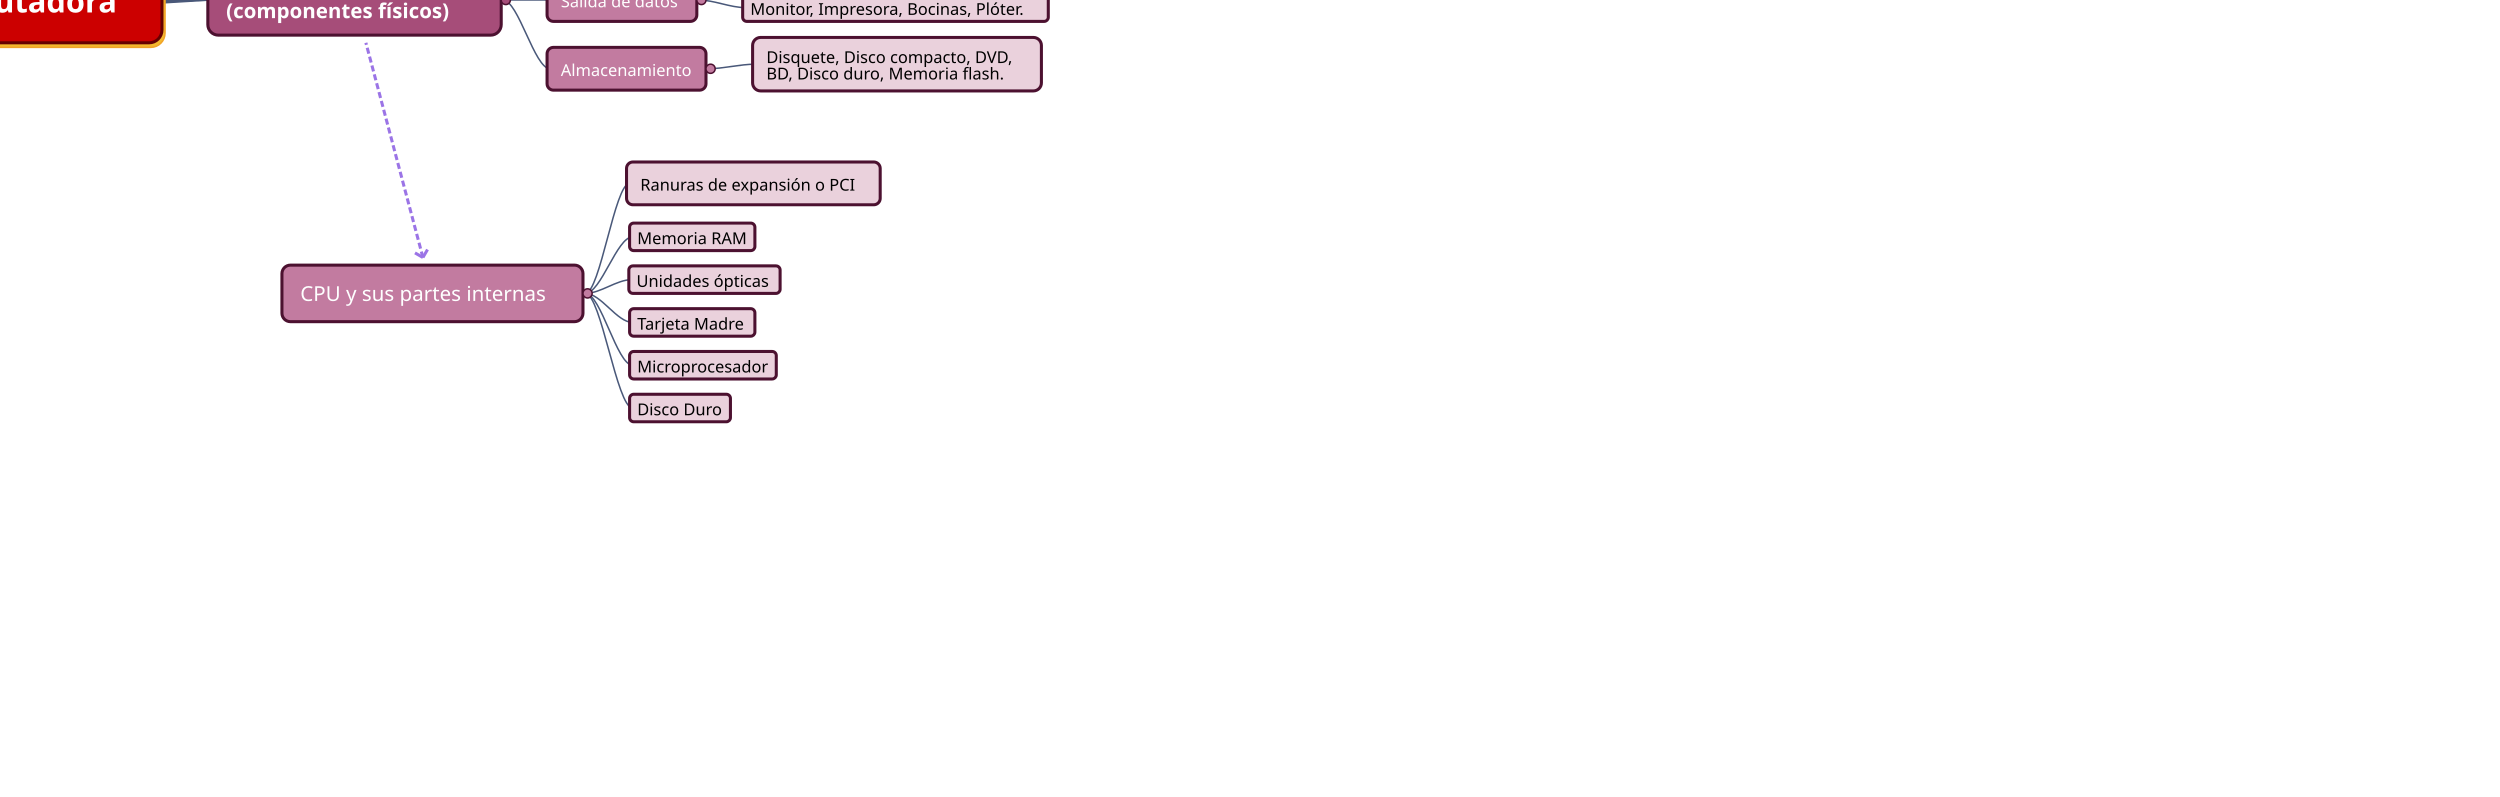
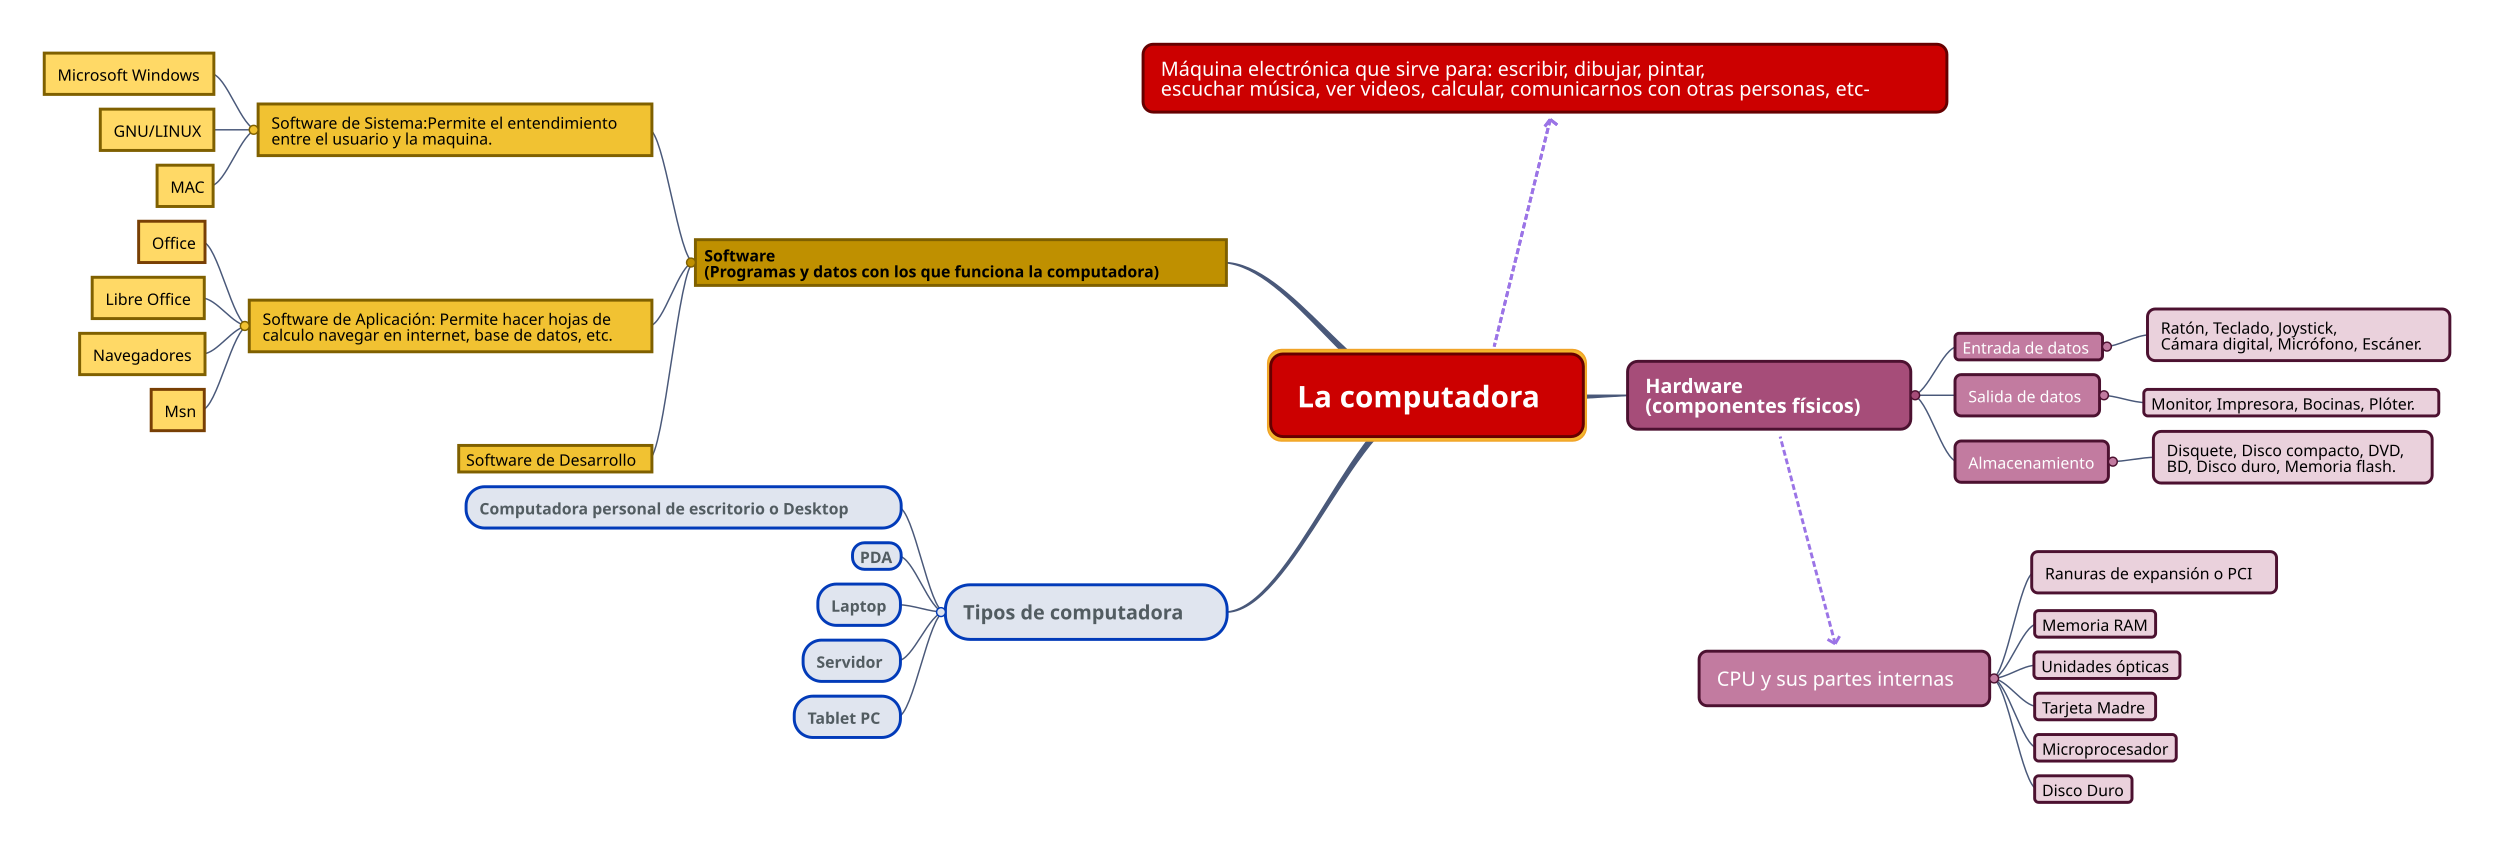
- <svg focusable="false" preserveAspectRatio="xMinYMin" width="NaN" height="NaN" viewBox="NaN NaN NaN  NaN" style="background-color:white">
+ <svg focusable="false" preserveAspectRatio="xMinYMin" width="1695" height="580" viewBox="-967.5 -268 1695  580" style="background-color:white">
  <path style="fill:none " stroke-width="2px" stroke="#3f96ff" stroke-opacity="1" visibility="hidden" />
  <path stroke-width="2px" stroke="#9b74e6" stroke-opacity="1" visibility="visible" d="M83.549,-187 L88.288,-183.319 M83.549,-187 L79.868,-182.262" />
  <path style="fill:none " stroke-width="2px" stroke="#3f96ff" stroke-opacity="1" visibility="hidden" />
  <path stroke-width="2px" stroke="#9b74e6" stroke-opacity="1" visibility="visible" d="M83.549,-187 L88.288,-183.319 M83.549,-187 L79.868,-182.262" />
  <path style="fill:none " stroke-width="2px" stroke="#3f96ff" stroke-opacity="1" visibility="hidden" />
  <path stroke-width="2px" stroke="#9b74e6" stroke-opacity="1" visibility="visible" d="M276.758,168.5 L271.568,165.489 M276.758,168.5 L279.769,163.31" />
  <path style="fill:none " stroke-width="1px" stroke="#495879" stroke-opacity="1" fill="#495879" fill-opacity="1" visibility="visible" d="M383.00,192.00 C393.33,192 403.67,267.00 414.00,267.00" />
  <path style="fill:none " stroke-width="1px" stroke="#495879" stroke-opacity="1" fill="#495879" fill-opacity="1" visibility="visible" d="M383.00,192.00 C393.33,192 403.67,239.00 414.00,239.00" />
  <path style="fill:none " stroke-width="1px" stroke="#495879" stroke-opacity="1" fill="#495879" fill-opacity="1" visibility="visible" d="M383.00,192.00 C393.33,192 403.67,211.00 414.00,211.00" />
  <path style="fill:none " stroke-width="1px" stroke="#495879" stroke-opacity="1" fill="#495879" fill-opacity="1" visibility="visible" d="M383.00,192.00 C393.17,192 403.33,183.00 413.50,183.00" />
  <path style="fill:none " stroke-width="1px" stroke="#495879" stroke-opacity="1" fill="#495879" fill-opacity="1" visibility="visible" d="M383.00,192.00 C393.33,192 403.67,155.00 414.00,155.00" />
  <path style="fill:none " stroke-width="1px" stroke="#495879" stroke-opacity="1" fill="#495879" fill-opacity="1" visibility="visible" d="M383.00,192.00 C392.67,192 402.33,120.00 412.00,120.00" />
  <path style="fill:none " stroke-width="1px" stroke="#495879" stroke-opacity="1" fill="#495879" fill-opacity="1" visibility="visible" d="M-327.00,147.00 C-337.67,147 -348.33,218.00 -359.00,218.00" />
  <path style="fill:none " stroke-width="1px" stroke="#495879" stroke-opacity="1" fill="#495879" fill-opacity="1" visibility="visible" d="M-327.00,147.00 C-337.67,147 -348.33,180.00 -359.00,180.00" />
  <path style="fill:none " stroke-width="1px" stroke="#495879" stroke-opacity="1" fill="#495879" fill-opacity="1" visibility="visible" d="M-327.00,147.00 C-337.67,147 -348.33,142.00 -359.00,142.00" />
  <path style="fill:none " stroke-width="1px" stroke="#495879" stroke-opacity="1" fill="#495879" fill-opacity="1" visibility="visible" d="M-327.00,147.00 C-337.50,147 -348.00,109.00 -358.50,109.00" />
  <path style="fill:none " stroke-width="1px" stroke="#495879" stroke-opacity="1" fill="#495879" fill-opacity="1" visibility="visible" d="M-327.00,147.00 C-337.50,147 -348.00,76.00 -358.50,76.00" />
  <path style="fill:#495879 " stroke-width="1px" stroke="#495879" stroke-opacity="1" fill="#495879" fill-opacity="1" visibility="visible" d="M0.00,0.00 C-45.83,0 -91.67,147.00 -137.50,147.00 -91.67,150.00 -45.83,5.00 0.00,7.00 Z" />
  <path style="fill:none " stroke-width="1px" stroke="#495879" stroke-opacity="1" fill="#495879" fill-opacity="1" visibility="visible" d="M-497.00,-90.00 C-507.17,-90 -517.33,43.00 -527.50,43.00" />
  <path style="fill:none " stroke-width="1px" stroke="#495879" stroke-opacity="1" fill="#495879" fill-opacity="1" visibility="visible" d="M-799.00,-47.00 C-809.67,-47 -820.33,10.00 -831.00,10.00" />
  <path style="fill:none " stroke-width="1px" stroke="#495879" stroke-opacity="1" fill="#495879" fill-opacity="1" visibility="visible" d="M-799.00,-47.00 C-809.50,-47 -820.00,-28.00 -830.50,-28.00" />
  <path style="fill:none " stroke-width="1px" stroke="#495879" stroke-opacity="1" fill="#495879" fill-opacity="1" visibility="visible" d="M-799.00,-47.00 C-809.67,-47 -820.33,-66.00 -831.00,-66.00" />
  <path style="fill:none " stroke-width="1px" stroke="#495879" stroke-opacity="1" fill="#495879" fill-opacity="1" visibility="visible" d="M-799.00,-47.00 C-809.50,-47 -820.00,-104.00 -830.50,-104.00" />
  <path style="fill:none " stroke-width="1px" stroke="#495879" stroke-opacity="1" fill="#495879" fill-opacity="1" visibility="visible" d="M-497.00,-90.00 C-507.17,-90 -517.33,-47.00 -527.50,-47.00" />
  <path style="fill:none " stroke-width="1px" stroke="#495879" stroke-opacity="1" fill="#495879" fill-opacity="1" visibility="visible" d="M-793.00,-180.00 C-803.67,-180 -814.33,-142.00 -825.00,-142.00" />
  <path style="fill:none " stroke-width="1px" stroke="#495879" stroke-opacity="1" fill="#495879" fill-opacity="1" visibility="visible" d="M-793.00,-180.00 C-803.50,-180 -814.00,-180.00 -824.50,-180.00" />
  <path style="fill:none " stroke-width="1px" stroke="#495879" stroke-opacity="1" fill="#495879" fill-opacity="1" visibility="visible" d="M-793.00,-180.00 C-803.50,-180 -814.00,-218.00 -824.50,-218.00" />
  <path style="fill:none " stroke-width="1px" stroke="#495879" stroke-opacity="1" fill="#495879" fill-opacity="1" visibility="visible" d="M-497.00,-90.00 C-507.17,-90 -517.33,-180.00 -527.50,-180.00" />
  <path style="fill:#495879 " stroke-width="1px" stroke="#495879" stroke-opacity="1" fill="#495879" fill-opacity="1" visibility="visible" d="M0.00,0.00 C-46.00,0 -92.00,-90.00 -138.00,-90.00 -92.00,-87.00 -46.00,5.00 0.00,7.00 Z" />
  <path style="fill:none " stroke-width="1px" stroke="#495879" stroke-opacity="1" fill="#495879" fill-opacity="1" visibility="visible" d="M463.00,45.00 C473.50,45 484.00,42.00 494.50,42.00" />
  <path style="fill:none " stroke-width="1px" stroke="#495879" stroke-opacity="1" fill="#495879" fill-opacity="1" visibility="visible" d="M329.00,0.00 C339.33,0 349.67,45.00 360.00,45.00" />
  <path style="fill:none " stroke-width="1px" stroke="#495879" stroke-opacity="1" fill="#495879" fill-opacity="1" visibility="visible" d="M457.00,0.00 C467.33,0 477.67,5.00 488.00,5.00" />
  <path style="fill:none " stroke-width="1px" stroke="#495879" stroke-opacity="1" fill="#495879" fill-opacity="1" visibility="visible" d="M329.00,0.00 C339.33,0 349.67,0.00 360.00,0.00" />
  <path style="fill:none " stroke-width="1px" stroke="#495879" stroke-opacity="1" fill="#495879" fill-opacity="1" visibility="visible" d="M459.00,-33.00 C469.50,-33 480.00,-41.00 490.50,-41.00" />
  <path style="fill:none " stroke-width="1px" stroke="#495879" stroke-opacity="1" fill="#495879" fill-opacity="1" visibility="visible" d="M329.00,0.00 C339.33,0 349.67,-33.00 360.00,-33.00" />
  <path style="fill:#495879 " stroke-width="1px" stroke="#495879" stroke-opacity="1" fill="#495879" fill-opacity="1" visibility="visible" d="M0.00,0.00 C46.00,0 92.00,0.00 138.00,0.00 92.00,3.00 46.00,5.00 0.00,7.00 Z" />
  <g preserveAspectRatio="none" focusable="true" width="100" height="100" transform="translate(-106,-28) scale(1,1)" visibility="visible">
    <rect width="216" height="62" rx="9.3" ry="9.3" x="-2" y="-3" stroke-width="1px" stroke="rgb(241,163,39)" fill="rgb(244,184,45)" stroke-opacity="1" fill-opacity="1" style="cursor: default;" />
    <rect width="212" height="56" rx="8.4" ry="8.4" x="0" y="0" stroke-width="2px" fill="#cc0000" stroke="#660000" style="cursor: default;" />
    <text font-family="Verdana" font-size="20.156" font-style="normal" font-weight="bold" fill="#feffff" visibility="visible" style="cursor: default;" y="16" x="18">
      <tspan dy="1em" x="18">La computadora</tspan>
    </text>
    <g preserveAspectRatio="none" focusable="true" width="0" height="31.2" />
  </g>
  <g preserveAspectRatio="none" focusable="true" width="100" height="100" transform="translate(136,-23) scale(1,1)" visibility="visible">
    <rect width="196" height="52" rx="7.8" ry="7.8" x="-2" y="-3" stroke-width="1px" stroke="rgb(241,163,39)" fill="rgb(252,235,192)" stroke-opacity="0" fill-opacity="0" />
    <rect width="192" height="46" rx="6.9" ry="6.9" x="0" y="0" stroke-width="2px" fill="#a64d79" stroke="#4c1130" style="cursor: default;" />
    <text font-family="Verdana" font-size="13.438" font-style="normal" font-weight="bold" fill="#feffff" visibility="visible" style="cursor: move;" y="8" x="12">
      <tspan dy="1em" x="12">Hardware</tspan>
      <tspan dy="1em" x="12">(componentes físicos)</tspan>
    </text>
    <ellipse width="6" height="6" rx="3" ry="3" cx="195" cy="23" stroke-width="1px" fill="#a64d79" visibility="visible" stroke="#4c1130" style="cursor: default;" />
    <g preserveAspectRatio="none" focusable="true" width="0" height="19.5" />
  </g>
  <g preserveAspectRatio="none" focusable="true" width="100" height="100" transform="translate(358,-42) scale(1,1)" visibility="visible">
    <rect width="104" height="24" rx="3.6" ry="3.6" x="-2" y="-3" stroke-width="1px" stroke="rgb(241,163,39)" fill="rgb(252,235,192)" stroke-opacity="0" fill-opacity="0" />
    <rect width="100" height="18" rx="2.7" ry="2.7" x="0" y="0" stroke-width="2px" fill="#c27ba0" stroke="#4c1130" style="cursor: default;" />
    <text font-family="Verdana" font-size="10.75" font-style="normal" font-weight="normal" fill="#feffff" visibility="visible" style="cursor: move;" y="3" x="5">
      <tspan dy="1em" x="5">Entrada de datos</tspan>
      <tspan dy="1em" x="5" />
    </text>
    <ellipse width="6" height="6" rx="3" ry="3" cx="103" cy="9" stroke-width="1px" fill="#c27ba0" visibility="visible" stroke="#4c1130" style="cursor: default;" />
    <g preserveAspectRatio="none" focusable="true" width="0" height="7.8" />
  </g>
  <g preserveAspectRatio="none" focusable="true" width="100" height="100" transform="translate(488.5,-58.5) scale(1,1)" visibility="visible">
    <rect width="209" height="41" rx="6.15" ry="6.15" x="-2" y="-3" stroke-width="1px" stroke="rgb(241,163,39)" fill="rgb(252,235,192)" stroke-opacity="0" fill-opacity="0" />
    <rect width="205" height="35" rx="5.25" ry="5.25" x="0" y="0" stroke-width="2px" fill="#ead1dc" stroke="#4c1130" style="cursor: default;" />
    <text font-family="Verdana" font-size="10.75" font-style="normal" font-weight="normal" fill="#000000" visibility="visible" style="cursor: move;" y="6" x="9">
      <tspan dy="1em" x="9"> Ratón, Teclado, Joystick,</tspan>
      <tspan dy="1em" x="9">Cámara digital, Micrófono, Escáner.</tspan>
    </text>
    <ellipse width="6" height="6" rx="3" ry="3" cx="3" cy="3" stroke-width="1px" fill="#ead1dc" visibility="hidden" stroke="#4c1130" style="cursor: default;" />
    <g preserveAspectRatio="none" focusable="true" width="0" height="15.6" />
  </g>
  <g preserveAspectRatio="none" focusable="true" width="100" height="100" transform="translate(358,-14) scale(1,1)" visibility="visible">
    <rect width="102" height="34" rx="5.1" ry="5.1" x="-2" y="-3" stroke-width="1px" stroke="rgb(241,163,39)" fill="rgb(252,235,192)" stroke-opacity="0" fill-opacity="0" />
    <rect width="98" height="28" rx="4.2" ry="4.2" x="0" y="0" stroke-width="2px" fill="#c27ba0" stroke="#4c1130" style="cursor: default;" />
    <text font-family="Verdana" font-size="10.75" font-style="normal" font-weight="normal" fill="#feffff" visibility="visible" style="cursor: move;" y="8" x="9">
      <tspan dy="1em" x="9">Salida de datos</tspan>
    </text>
    <ellipse width="6" height="6" rx="3" ry="3" cx="101" cy="14" stroke-width="1px" fill="#c27ba0" visibility="visible" stroke="#4c1130" style="cursor: default;" />
    <g preserveAspectRatio="none" focusable="true" width="0" height="15.6" />
  </g>
  <g preserveAspectRatio="none" focusable="true" width="100" height="100" transform="translate(486,-4) scale(1,1)" visibility="visible">
    <rect width="204" height="24" rx="3.6" ry="3.6" x="-2" y="-3" stroke-width="1px" stroke="rgb(241,163,39)" fill="rgb(252,235,192)" stroke-opacity="0" fill-opacity="0" />
    <rect width="200" height="18" rx="2.7" ry="2.7" x="0" y="0" stroke-width="2px" fill="#ead1dc" stroke="#4c1130" style="cursor: default;" />
    <text font-family="Verdana" font-size="10.75" font-style="normal" font-weight="normal" fill="#000000" visibility="visible" style="cursor: move;" y="3" x="5">
      <tspan dy="1em" x="5">Monitor, Impresora, Bocinas, Plóter.</tspan>
      <tspan dy="1em" x="5" />
    </text>
    <ellipse width="6" height="6" rx="3" ry="3" cx="3" cy="3" stroke-width="1px" fill="#ead1dc" visibility="hidden" stroke="#4c1130" style="cursor: default;" />
    <g preserveAspectRatio="none" focusable="true" width="0" height="7.8" />
  </g>
  <g preserveAspectRatio="none" focusable="true" width="100" height="100" transform="translate(358,31) scale(1,1)" visibility="visible">
    <rect width="108" height="34" rx="5.1" ry="5.1" x="-2" y="-3" stroke-width="1px" stroke="rgb(241,163,39)" fill="rgb(252,235,192)" stroke-opacity="0" fill-opacity="0" />
    <rect width="104" height="28" rx="4.2" ry="4.2" x="0" y="0" stroke-width="2px" fill="#c27ba0" stroke="#4c1130" style="cursor: default;" />
    <text font-family="Verdana" font-size="10.75" font-style="normal" font-weight="normal" fill="#feffff" visibility="visible" style="cursor: move;" y="8" x="9">
      <tspan dy="1em" x="9">Almacenamiento</tspan>
    </text>
    <ellipse width="6" height="6" rx="3" ry="3" cx="107" cy="14" stroke-width="1px" fill="#c27ba0" visibility="visible" stroke="#4c1130" style="cursor: default;" />
    <g preserveAspectRatio="none" focusable="true" width="0" height="15.6" />
  </g>
  <g preserveAspectRatio="none" focusable="true" width="100" height="100" transform="translate(492.5,24.5) scale(1,1)" visibility="visible">
    <rect width="193" height="41" rx="6.15" ry="6.15" x="-2" y="-3" stroke-width="1px" stroke="rgb(241,163,39)" fill="rgb(252,235,192)" stroke-opacity="0" fill-opacity="0" />
    <rect width="189" height="35" rx="5.25" ry="5.25" x="0" y="0" stroke-width="2px" fill="#ead1dc" stroke="#4c1130" style="cursor: default;" />
    <text font-family="Verdana" font-size="10.75" font-style="normal" font-weight="normal" fill="#000000" visibility="visible" style="cursor: move;" y="6" x="9">
      <tspan dy="1em" x="9">Disquete, Disco compacto, DVD,</tspan>
      <tspan dy="1em" x="9">BD, Disco duro, Memoria flash.</tspan>
    </text>
    <ellipse width="6" height="6" rx="3" ry="3" cx="3" cy="3" stroke-width="1px" fill="#ead1dc" visibility="hidden" stroke="#4c1130" style="cursor: default;" />
    <g preserveAspectRatio="none" focusable="true" width="0" height="15.6" />
  </g>
  <g preserveAspectRatio="none" focusable="true" width="100" height="100" transform="translate(-496,-105.5) scale(1,1)" visibility="visible">
    <rect width="364" height="37" rx="5.55" ry="5.55" x="-2" y="-3" stroke-width="1px" stroke="rgb(241,163,39)" fill="rgb(252,235,192)" stroke-opacity="0" fill-opacity="0" />
    <rect width="360" height="31" rx="0" ry="0" x="0" y="0" stroke-width="2px" fill="#bf9000" stroke="#7f6000" style="cursor: default;" />
    <text font-family="Verdana" font-size="10.75" font-style="normal" font-weight="bold" fill="#000000" visibility="visible" style="cursor: move;" y="4" x="6">
      <tspan dy="1em" x="6">Software</tspan>
      <tspan dy="1em" x="6">(Programas y datos con los que funciona la computadora)</tspan>
      <tspan dy="1em" x="6" />
    </text>
    <ellipse width="6" height="6" rx="3" ry="3" cx="-3" cy="15.5" stroke-width="1px" fill="#bf9000" visibility="visible" stroke="#7f6000" style="cursor: default;" />
    <g preserveAspectRatio="none" focusable="true" width="0" height="10.4" />
  </g>
  <g preserveAspectRatio="none" focusable="true" width="100" height="100" transform="translate(-792.5,-197.5) scale(1,1)" visibility="visible">
    <rect width="271" height="41" rx="6.15" ry="6.15" x="-2" y="-3" stroke-width="1px" stroke="rgb(241,163,39)" fill="rgb(252,235,192)" stroke-opacity="0" fill-opacity="0" />
    <rect width="267" height="35" rx="0" ry="0" x="0" y="0" stroke-width="2px" fill="#f1c232" stroke="#7f6000" style="cursor: default;" />
    <text font-family="Verdana" font-size="10.75" font-style="normal" font-weight="normal" fill="#000000" visibility="visible" style="cursor: move;" y="6" x="9">
      <tspan dy="1em" x="9">Software de Sistema:Permite el entendimiento</tspan>
      <tspan dy="1em" x="9">entre el usuario y la maquina.</tspan>
    </text>
    <ellipse width="6" height="6" rx="3" ry="3" cx="-3" cy="17.5" stroke-width="1px" fill="#f1c232" visibility="visible" stroke="#7f6000" style="cursor: default;" />
    <g preserveAspectRatio="none" focusable="true" width="0" height="15.6" />
  </g>
  <g preserveAspectRatio="none" focusable="true" width="100" height="100" transform="translate(-937.5,-232) scale(1,1)" visibility="visible">
    <rect width="119" height="34" rx="5.1" ry="5.1" x="-2" y="-3" stroke-width="1px" stroke="rgb(241,163,39)" fill="rgb(252,235,192)" stroke-opacity="0" fill-opacity="0" />
    <rect width="115" height="28" rx="0" ry="0" x="0" y="0" stroke-width="2px" fill="#ffd966" stroke="#7f6000" style="cursor: default;" />
    <text font-family="Verdana" font-size="10.75" font-style="normal" font-weight="normal" fill="#000000" visibility="visible" style="cursor: move;" y="8" x="9">
      <tspan dy="1em" x="9">Microsoft Windows</tspan>
    </text>
    <ellipse width="6" height="6" rx="3" ry="3" cx="3" cy="3" stroke-width="1px" fill="#ffd966" visibility="hidden" stroke="#7f6000" style="cursor: default;" />
    <g preserveAspectRatio="none" focusable="true" width="0" height="15.6" />
  </g>
  <g preserveAspectRatio="none" focusable="true" width="100" height="100" transform="translate(-899.5,-194) scale(1,1)" visibility="visible">
    <rect width="81" height="34" rx="5.1" ry="5.1" x="-2" y="-3" stroke-width="1px" stroke="rgb(241,163,39)" fill="rgb(252,235,192)" stroke-opacity="0" fill-opacity="0" />
    <rect width="77" height="28" rx="0" ry="0" x="0" y="0" stroke-width="2px" fill="#ffd966" stroke="#7f6000" style="cursor: default;" />
    <text font-family="Verdana" font-size="10.75" font-style="normal" font-weight="normal" fill="#000000" visibility="visible" style="cursor: move;" y="8" x="9">
      <tspan dy="1em" x="9">GNU/LINUX</tspan>
    </text>
    <ellipse width="6" height="6" rx="3" ry="3" cx="3" cy="3" stroke-width="1px" fill="#ffd966" visibility="hidden" stroke="#7f6000" style="cursor: default;" />
    <g preserveAspectRatio="none" focusable="true" width="0" height="15.6" />
  </g>
  <g preserveAspectRatio="none" focusable="true" width="100" height="100" transform="translate(-861,-156) scale(1,1)" visibility="visible">
    <rect width="42" height="34" rx="5.1" ry="5.1" x="-2" y="-3" stroke-width="1px" stroke="rgb(241,163,39)" fill="rgb(252,235,192)" stroke-opacity="0" fill-opacity="0" />
    <rect width="38" height="28" rx="0" ry="0" x="0" y="0" stroke-width="2px" fill="#ffd966" stroke="#7f6000" style="cursor: default;" />
    <text font-family="Verdana" font-size="10.75" font-style="normal" font-weight="normal" fill="#000000" visibility="visible" style="cursor: move;" y="8" x="9">
      <tspan dy="1em" x="9">MAC </tspan>
    </text>
    <ellipse width="6" height="6" rx="3" ry="3" cx="3" cy="3" stroke-width="1px" fill="#ffd966" visibility="hidden" stroke="#7f6000" style="cursor: default;" />
    <g preserveAspectRatio="none" focusable="true" width="0" height="15.6" />
  </g>
  <g preserveAspectRatio="none" focusable="true" width="100" height="100" transform="translate(-798.5,-64.5) scale(1,1)" visibility="visible">
    <rect width="277" height="41" rx="6.15" ry="6.15" x="-2" y="-3" stroke-width="1px" stroke="rgb(241,163,39)" fill="rgb(252,235,192)" stroke-opacity="0" fill-opacity="0" />
    <rect width="273" height="35" rx="0" ry="0" x="0" y="0" stroke-width="2px" fill="#f1c232" stroke="#7f6000" style="cursor: default;" />
    <text font-family="Verdana" font-size="10.75" font-style="normal" font-weight="normal" fill="#000000" visibility="visible" style="cursor: move;" y="6" x="9">
      <tspan dy="1em" x="9">Software de Aplicación: Permite hacer hojas de</tspan>
      <tspan dy="1em" x="9">calculo navegar en internet, base de datos, etc.</tspan>
    </text>
    <ellipse width="6" height="6" rx="3" ry="3" cx="-3" cy="17.5" stroke-width="1px" fill="#f1c232" visibility="visible" stroke="#7f6000" style="cursor: default;" />
    <g preserveAspectRatio="none" focusable="true" width="0" height="15.6" />
  </g>
  <g preserveAspectRatio="none" focusable="true" width="100" height="100" transform="translate(-873.5,-118) scale(1,1)" visibility="visible">
    <rect width="49" height="34" rx="5.1" ry="5.1" x="-2" y="-3" stroke-width="1px" stroke="rgb(241,163,39)" fill="rgb(252,235,192)" stroke-opacity="0" fill-opacity="0" />
    <rect width="45" height="28" rx="0" ry="0" x="0" y="0" stroke-width="2px" fill="#ffd966" stroke="#783f04" style="cursor: default;" />
    <text font-family="Verdana" font-size="10.75" font-style="normal" font-weight="normal" fill="#000000" visibility="visible" style="cursor: move;" y="8" x="9">
      <tspan dy="1em" x="9">Office</tspan>
    </text>
    <ellipse width="6" height="6" rx="3" ry="3" cx="3" cy="3" stroke-width="1px" fill="#ffd966" visibility="hidden" stroke="#783f04" style="cursor: default;" />
    <g preserveAspectRatio="none" focusable="true" width="0" height="15.6" />
  </g>
  <g preserveAspectRatio="none" focusable="true" width="100" height="100" transform="translate(-905,-80) scale(1,1)" visibility="visible">
    <rect width="80" height="34" rx="5.1" ry="5.1" x="-2" y="-3" stroke-width="1px" stroke="rgb(241,163,39)" fill="rgb(252,235,192)" stroke-opacity="0" fill-opacity="0" />
    <rect width="76" height="28" rx="0" ry="0" x="0" y="0" stroke-width="2px" fill="#ffd966" stroke="#7f6000" style="cursor: default;" />
    <text font-family="Verdana" font-size="10.75" font-style="normal" font-weight="normal" fill="#000000" visibility="visible" style="cursor: move;" y="8" x="9">
      <tspan dy="1em" x="9">Libre Office</tspan>
    </text>
    <ellipse width="6" height="6" rx="3" ry="3" cx="3" cy="3" stroke-width="1px" fill="#ffd966" visibility="hidden" stroke="#7f6000" style="cursor: default;" />
    <g preserveAspectRatio="none" focusable="true" width="0" height="15.6" />
  </g>
  <g preserveAspectRatio="none" focusable="true" width="100" height="100" transform="translate(-913.5,-42) scale(1,1)" visibility="visible">
    <rect width="89" height="34" rx="5.1" ry="5.1" x="-2" y="-3" stroke-width="1px" stroke="rgb(241,163,39)" fill="rgb(252,235,192)" stroke-opacity="0" fill-opacity="0" />
    <rect width="85" height="28" rx="0" ry="0" x="0" y="0" stroke-width="2px" fill="#ffd966" stroke="#7f6000" style="cursor: default;" />
    <text font-family="Verdana" font-size="10.75" font-style="normal" font-weight="normal" fill="#000000" visibility="visible" style="cursor: move;" y="8" x="9">
      <tspan dy="1em" x="9">Navegadores</tspan>
    </text>
    <ellipse width="6" height="6" rx="3" ry="3" cx="3" cy="3" stroke-width="1px" fill="#ffd966" visibility="hidden" stroke="#7f6000" style="cursor: default;" />
    <g preserveAspectRatio="none" focusable="true" width="0" height="15.6" />
  </g>
  <g preserveAspectRatio="none" focusable="true" width="100" height="100" transform="translate(-865,-4) scale(1,1)" visibility="visible">
    <rect width="40" height="34" rx="5.1" ry="5.1" x="-2" y="-3" stroke-width="1px" stroke="rgb(241,163,39)" fill="rgb(252,235,192)" stroke-opacity="0" fill-opacity="0" />
    <rect width="36" height="28" rx="0" ry="0" x="0" y="0" stroke-width="2px" fill="#ffd966" stroke="#783f04" style="cursor: default;" />
    <text font-family="Verdana" font-size="10.75" font-style="normal" font-weight="normal" fill="#000000" visibility="visible" style="cursor: move;" y="8" x="9">
      <tspan dy="1em" x="9">Msn</tspan>
    </text>
    <ellipse width="6" height="6" rx="3" ry="3" cx="3" cy="3" stroke-width="1px" fill="#ffd966" visibility="hidden" stroke="#783f04" style="cursor: default;" />
    <g preserveAspectRatio="none" focusable="true" width="0" height="15.6" />
  </g>
  <g preserveAspectRatio="none" focusable="true" width="100" height="100" transform="translate(-656.5,34) scale(1,1)" visibility="visible">
    <rect width="135" height="24" rx="3.6" ry="3.6" x="-2" y="-3" stroke-width="1px" stroke="rgb(241,163,39)" fill="rgb(252,235,192)" stroke-opacity="0" fill-opacity="0" />
    <rect width="131" height="18" rx="0" ry="0" x="0" y="0" stroke-width="2px" fill="#f1c232" stroke="#7f6000" style="cursor: default;" />
    <text font-family="Verdana" font-size="10.75" font-style="normal" font-weight="normal" fill="#000000" visibility="visible" style="cursor: move;" y="3" x="5">
      <tspan dy="1em" x="5">Software de Desarrollo</tspan>
      <tspan dy="1em" x="5" />
    </text>
    <ellipse width="6" height="6" rx="3" ry="3" cx="3" cy="3" stroke-width="1px" fill="#f1c232" visibility="hidden" stroke="#7f6000" style="cursor: default;" />
    <g preserveAspectRatio="none" focusable="true" width="0" height="7.8" />
  </g>
  <g preserveAspectRatio="none" focusable="true" width="100" height="100" transform="translate(-326.5,128.5) scale(1,1)" visibility="visible">
    <rect width="195" height="43" rx="6.45" ry="6.45" x="-2" y="-3" stroke-width="1px" stroke="rgb(241,163,39)" fill="rgb(252,235,192)" stroke-opacity="0" fill-opacity="0" />
    <rect width="191" height="37" rx="16.65" ry="16.65" x="0" y="0" stroke-width="2px" fill="rgb(224,229,239)" stroke="rgb(2,59,185)" style="cursor: default;" />
    <text font-family="Verdana" font-size="13.438" font-style="normal" font-weight="bold" fill="rgb(82,92,97)" visibility="visible" style="cursor: move;" y="10" x="12">
      <tspan dy="1em" x="12">Tipos de computadora</tspan>
    </text>
    <ellipse width="6" height="6" rx="3" ry="3" cx="-3" cy="18.5" stroke-width="1px" fill="rgb(224,229,239)" visibility="visible" stroke="rgb(2,59,185)" style="cursor: default;" />
    <g preserveAspectRatio="none" focusable="true" width="0" height="20.8" />
  </g>
  <g preserveAspectRatio="none" focusable="true" width="100" height="100" transform="translate(-651.5,62) scale(1,1)" visibility="visible">
    <rect width="299" height="34" rx="5.1" ry="5.1" x="-2" y="-3" stroke-width="1px" stroke="rgb(241,163,39)" fill="rgb(252,235,192)" stroke-opacity="0" fill-opacity="0" />
    <rect width="295" height="28" rx="12.6" ry="12.6" x="0" y="0" stroke-width="2px" fill="rgb(224,229,239)" stroke="rgb(2,59,185)" style="cursor: default;" />
    <text font-family="Verdana" font-size="10.75" font-style="normal" font-weight="bold" fill="rgb(82,92,97)" visibility="visible" style="cursor: move;" y="8" x="9">
      <tspan dy="1em" x="9">Computadora personal de escritorio o Desktop</tspan>
    </text>
    <ellipse width="6" height="6" rx="3" ry="3" cx="3" cy="3" stroke-width="1px" fill="rgb(224,229,239)" visibility="hidden" stroke="rgb(2,59,185)" style="cursor: default;" />
    <g preserveAspectRatio="none" focusable="true" width="0" height="15.6" />
  </g>
  <g preserveAspectRatio="none" focusable="true" width="100" height="100" transform="translate(-389.5,100) scale(1,1)" visibility="visible">
    <rect width="37" height="24" rx="3.6" ry="3.6" x="-2" y="-3" stroke-width="1px" stroke="rgb(241,163,39)" fill="rgb(252,235,192)" stroke-opacity="0" fill-opacity="0" />
    <rect width="33" height="18" rx="8.1" ry="8.1" x="0" y="0" stroke-width="2px" fill="rgb(224,229,239)" stroke="rgb(2,59,185)" style="cursor: default;" />
    <text font-family="Verdana" font-size="10.75" font-style="normal" font-weight="bold" fill="rgb(82,92,97)" visibility="visible" style="cursor: move;" y="3" x="5">
      <tspan dy="1em" x="5">PDA</tspan>
      <tspan dy="1em" x="5" />
    </text>
    <ellipse width="6" height="6" rx="3" ry="3" cx="3" cy="3" stroke-width="1px" fill="rgb(224,229,239)" visibility="hidden" stroke="rgb(2,59,185)" style="cursor: default;" />
    <g preserveAspectRatio="none" focusable="true" width="0" height="7.8" />
  </g>
  <g preserveAspectRatio="none" focusable="true" width="100" height="100" transform="translate(-413,128) scale(1,1)" visibility="visible">
    <rect width="60" height="34" rx="5.1" ry="5.1" x="-2" y="-3" stroke-width="1px" stroke="rgb(241,163,39)" fill="rgb(252,235,192)" stroke-opacity="0" fill-opacity="0" />
    <rect width="56" height="28" rx="12.6" ry="12.6" x="0" y="0" stroke-width="2px" fill="rgb(224,229,239)" stroke="rgb(2,59,185)" style="cursor: default;" />
    <text font-family="Verdana" font-size="10.75" font-style="normal" font-weight="bold" fill="rgb(82,92,97)" visibility="visible" style="cursor: move;" y="8" x="9">
      <tspan dy="1em" x="9">Laptop</tspan>
    </text>
    <ellipse width="6" height="6" rx="3" ry="3" cx="3" cy="3" stroke-width="1px" fill="rgb(224,229,239)" visibility="hidden" stroke="rgb(2,59,185)" style="cursor: default;" />
    <g preserveAspectRatio="none" focusable="true" width="0" height="15.6" />
  </g>
  <g preserveAspectRatio="none" focusable="true" width="100" height="100" transform="translate(-423,166) scale(1,1)" visibility="visible">
    <rect width="70" height="34" rx="5.1" ry="5.1" x="-2" y="-3" stroke-width="1px" stroke="rgb(241,163,39)" fill="rgb(252,235,192)" stroke-opacity="0" fill-opacity="0" />
    <rect width="66" height="28" rx="12.6" ry="12.6" x="0" y="0" stroke-width="2px" fill="rgb(224,229,239)" stroke="rgb(2,59,185)" style="cursor: default;" />
    <text font-family="Verdana" font-size="10.75" font-style="normal" font-weight="bold" fill="rgb(82,92,97)" visibility="visible" style="cursor: move;" y="8" x="9">
      <tspan dy="1em" x="9">Servidor</tspan>
    </text>
    <ellipse width="6" height="6" rx="3" ry="3" cx="3" cy="3" stroke-width="1px" fill="rgb(224,229,239)" visibility="hidden" stroke="rgb(2,59,185)" style="cursor: default;" />
    <g preserveAspectRatio="none" focusable="true" width="0" height="15.6" />
  </g>
  <g preserveAspectRatio="none" focusable="true" width="100" height="100" transform="translate(-429,204) scale(1,1)" visibility="visible">
    <rect width="76" height="34" rx="5.1" ry="5.1" x="-2" y="-3" stroke-width="1px" stroke="rgb(241,163,39)" fill="rgb(252,235,192)" stroke-opacity="0" fill-opacity="0" />
    <rect width="72" height="28" rx="12.6" ry="12.6" x="0" y="0" stroke-width="2px" fill="rgb(224,229,239)" stroke="rgb(2,59,185)" style="cursor: default;" />
    <text font-family="Verdana" font-size="10.75" font-style="normal" font-weight="bold" fill="rgb(82,92,97)" visibility="visible" style="cursor: move;" y="8" x="9">
      <tspan dy="1em" x="9">Tablet PC</tspan>
    </text>
    <ellipse width="6" height="6" rx="3" ry="3" cx="3" cy="3" stroke-width="1px" fill="rgb(224,229,239)" visibility="hidden" stroke="rgb(2,59,185)" style="cursor: default;" />
    <g preserveAspectRatio="none" focusable="true" width="0" height="15.6" />
  </g>
  <g preserveAspectRatio="none" focusable="true" width="100" height="100" transform="translate(184.5,173.5) scale(1,1)" visibility="visible">
    <rect width="201" height="43" rx="6.45" ry="6.45" x="-2" y="-3" stroke-width="1px" stroke="rgb(241,163,39)" fill="rgb(252,235,192)" stroke-opacity="0" fill-opacity="0" />
    <rect width="197" height="37" rx="5.55" ry="5.55" x="0" y="0" stroke-width="2px" fill="#c27ba0" stroke="#4c1130" style="cursor: default;" />
    <text font-family="Verdana" font-size="13.438" font-style="normal" font-weight="normal" fill="#feffff" visibility="visible" style="cursor: move;" y="10" x="12">
      <tspan dy="1em" x="12">CPU y sus partes internas</tspan>
    </text>
    <ellipse width="6" height="6" rx="3" ry="3" cx="200" cy="18.5" stroke-width="1px" fill="#c27ba0" visibility="visible" stroke="#4c1130" style="cursor: default;" />
    <g preserveAspectRatio="none" focusable="true" width="0" height="20.8" />
  </g>
  <g preserveAspectRatio="none" focusable="true" width="100" height="100" transform="translate(410,106) scale(1,1)" visibility="visible">
    <rect width="170" height="34" rx="5.1" ry="5.1" x="-2" y="-3" stroke-width="1px" stroke="rgb(241,163,39)" fill="rgb(252,235,192)" stroke-opacity="0" fill-opacity="0" />
    <rect width="166" height="28" rx="4.2" ry="4.2" x="0" y="0" stroke-width="2px" fill="#ead1dc" stroke="#4c1130" style="cursor: default;" />
    <text font-family="Verdana" font-size="10.75" font-style="normal" font-weight="normal" fill="#000000" visibility="visible" style="cursor: move;" y="8" x="9">
      <tspan dy="1em" x="9">Ranuras de expansión o PCI</tspan>
    </text>
    <ellipse width="6" height="6" rx="3" ry="3" cx="3" cy="3" stroke-width="1px" fill="#ead1dc" visibility="hidden" stroke="#4c1130" style="cursor: default;" />
    <g preserveAspectRatio="none" focusable="true" width="0" height="15.6" />
  </g>
  <g preserveAspectRatio="none" focusable="true" width="100" height="100" transform="translate(412,146) scale(1,1)" visibility="visible">
    <rect width="86" height="24" rx="3.6" ry="3.6" x="-2" y="-3" stroke-width="1px" stroke="rgb(241,163,39)" fill="rgb(252,235,192)" stroke-opacity="0" fill-opacity="0" />
    <rect width="82" height="18" rx="2.7" ry="2.7" x="0" y="0" stroke-width="2px" fill="#ead1dc" stroke="#4c1130" style="cursor: default;" />
    <text font-family="Verdana" font-size="10.75" font-style="normal" font-weight="normal" fill="#000000" visibility="visible" style="cursor: move;" y="3" x="5">
      <tspan dy="1em" x="5">Memoria RAM</tspan>
      <tspan dy="1em" x="5" />
    </text>
    <ellipse width="6" height="6" rx="3" ry="3" cx="3" cy="3" stroke-width="1px" fill="#ead1dc" visibility="hidden" stroke="#4c1130" style="cursor: default;" />
    <g preserveAspectRatio="none" focusable="true" width="0" height="7.8" />
  </g>
  <g preserveAspectRatio="none" focusable="true" width="100" height="100" transform="translate(411.5,174) scale(1,1)" visibility="visible">
    <rect width="103" height="24" rx="3.6" ry="3.6" x="-2" y="-3" stroke-width="1px" stroke="rgb(241,163,39)" fill="rgb(252,235,192)" stroke-opacity="0" fill-opacity="0" />
    <rect width="99" height="18" rx="2.7" ry="2.7" x="0" y="0" stroke-width="2px" fill="#ead1dc" stroke="#4c1130" style="cursor: default;" />
    <text font-family="Verdana" font-size="10.75" font-style="normal" font-weight="normal" fill="#000000" visibility="visible" style="cursor: move;" y="3" x="5">
      <tspan dy="1em" x="5">Unidades ópticas</tspan>
      <tspan dy="1em" x="5" />
    </text>
    <ellipse width="6" height="6" rx="3" ry="3" cx="3" cy="3" stroke-width="1px" fill="#ead1dc" visibility="hidden" stroke="#4c1130" style="cursor: default;" />
    <g preserveAspectRatio="none" focusable="true" width="0" height="7.8" />
  </g>
  <g preserveAspectRatio="none" focusable="true" width="100" height="100" transform="translate(412,202) scale(1,1)" visibility="visible">
    <rect width="86" height="24" rx="3.6" ry="3.6" x="-2" y="-3" stroke-width="1px" stroke="rgb(241,163,39)" fill="rgb(252,235,192)" stroke-opacity="0" fill-opacity="0" />
    <rect width="82" height="18" rx="2.7" ry="2.7" x="0" y="0" stroke-width="2px" fill="#ead1dc" stroke="#4c1130" style="cursor: default;" />
    <text font-family="Verdana" font-size="10.75" font-style="normal" font-weight="normal" fill="#000000" visibility="visible" style="cursor: move;" y="3" x="5">
      <tspan dy="1em" x="5">Tarjeta Madre</tspan>
      <tspan dy="1em" x="5" />
    </text>
    <ellipse width="6" height="6" rx="3" ry="3" cx="3" cy="3" stroke-width="1px" fill="#ead1dc" visibility="hidden" stroke="#4c1130" style="cursor: default;" />
    <g preserveAspectRatio="none" focusable="true" width="0" height="7.8" />
  </g>
  <g preserveAspectRatio="none" focusable="true" width="100" height="100" transform="translate(412,230) scale(1,1)" visibility="visible">
    <rect width="100" height="24" rx="3.6" ry="3.6" x="-2" y="-3" stroke-width="1px" stroke="rgb(241,163,39)" fill="rgb(252,235,192)" stroke-opacity="0" fill-opacity="0" />
    <rect width="96" height="18" rx="2.7" ry="2.7" x="0" y="0" stroke-width="2px" fill="#ead1dc" stroke="#4c1130" style="cursor: default;" />
    <text font-family="Verdana" font-size="10.75" font-style="normal" font-weight="normal" fill="#000000" visibility="visible" style="cursor: move;" y="3" x="5">
      <tspan dy="1em" x="5">Microprocesador</tspan>
      <tspan dy="1em" x="5" />
    </text>
    <ellipse width="6" height="6" rx="3" ry="3" cx="3" cy="3" stroke-width="1px" fill="#ead1dc" visibility="hidden" stroke="#4c1130" style="cursor: default;" />
    <g preserveAspectRatio="none" focusable="true" width="0" height="7.8" />
  </g>
  <g preserveAspectRatio="none" focusable="true" width="100" height="100" transform="translate(412,258) scale(1,1)" visibility="visible">
    <rect width="70" height="24" rx="3.6" ry="3.6" x="-2" y="-3" stroke-width="1px" stroke="rgb(241,163,39)" fill="rgb(252,235,192)" stroke-opacity="0" fill-opacity="0" />
    <rect width="66" height="18" rx="2.7" ry="2.7" x="0" y="0" stroke-width="2px" fill="#ead1dc" stroke="#4c1130" style="cursor: default;" />
    <text font-family="Verdana" font-size="10.75" font-style="normal" font-weight="normal" fill="#000000" visibility="visible" style="cursor: move;" y="3" x="5">
      <tspan dy="1em" x="5">Disco Duro</tspan>
      <tspan dy="1em" x="5" />
    </text>
    <ellipse width="6" height="6" rx="3" ry="3" cx="3" cy="3" stroke-width="1px" fill="#ead1dc" visibility="hidden" stroke="#4c1130" style="cursor: default;" />
    <g preserveAspectRatio="none" focusable="true" width="0" height="7.8" />
  </g>
  <g preserveAspectRatio="none" focusable="true" width="100" height="100" transform="translate(-192.5,-238) scale(1,1)" visibility="visible">
    <rect width="549" height="52" rx="7.8" ry="7.8" x="-2" y="-3" stroke-width="1px" stroke="rgb(241,163,39)" fill="rgb(252,235,192)" stroke-opacity="0" fill-opacity="0" />
    <rect width="545" height="46" rx="6.9" ry="6.9" x="0" y="0" stroke-width="2px" fill="#cc0000" stroke="#660000" style="cursor: default;" />
    <text font-family="Verdana" font-size="13.438" font-style="normal" font-weight="normal" fill="#feffff" visibility="visible" style="cursor: move;" y="8" x="12">
      <tspan dy="1em" x="12">Máquina electrónica que sirve para:  escribir,  dibujar,  pintar,</tspan>
      <tspan dy="1em" x="12">escuchar música, ver videos, calcular, comunicarnos con otras personas, etc-</tspan>
    </text>
    <ellipse width="6" height="6" rx="3" ry="3" cx="3" cy="3" stroke-width="1px" fill="#cc0000" visibility="hidden" stroke="#660000" style="cursor: default;" />
    <g preserveAspectRatio="none" focusable="true" width="0" height="19.5" />
  </g>
  <ellipse width="6" height="6" rx="3" ry="3" cx="8" cy="8" stroke-width="1px" stroke="#6589de" fill="gray" visibility="hidden" style="cursor: pointer;" />
  <ellipse width="6" height="6" rx="3" ry="3" cx="8" cy="8" stroke-width="1px" stroke="#6589de" fill="gray" visibility="hidden" style="cursor: pointer;" />
  <line stroke-width="1px" stroke="#6589de" stroke-opacity="0.3" fill-opacity="0.3" />
  <line stroke-width="1px" stroke="#6589de" stroke-opacity="0.3" fill-opacity="0.3" />
  <ellipse width="6" height="6" rx="3" ry="3" cx="8" cy="8" stroke-width="1px" stroke="#6589de" fill="gray" visibility="hidden" style="cursor: pointer;" />
  <ellipse width="6" height="6" rx="3" ry="3" cx="8" cy="8" stroke-width="1px" stroke="#6589de" fill="gray" visibility="hidden" style="cursor: pointer;" />
  <line stroke-width="1px" stroke="#6589de" stroke-opacity="0.3" fill-opacity="0.3" />
  <line stroke-width="1px" stroke="#6589de" stroke-opacity="0.3" fill-opacity="0.3" />
  <ellipse width="6" height="6" rx="3" ry="3" cx="8" cy="8" stroke-width="1px" stroke="#6589de" fill="gray" visibility="hidden" style="cursor: pointer;" />
  <ellipse width="6" height="6" rx="3" ry="3" cx="8" cy="8" stroke-width="1px" stroke="#6589de" fill="gray" visibility="hidden" style="cursor: pointer;" />
  <line stroke-width="1px" stroke="#6589de" stroke-opacity="0.3" fill-opacity="0.3" />
  <line stroke-width="1px" stroke="#6589de" stroke-opacity="0.3" fill-opacity="0.3" />
  <path style="fill: none; cursor: default;" stroke-width="2px" stroke="#9b74e6" stroke-opacity="1" fill="#495879" fill-opacity="1" stroke-dasharray="4,2" visibility="visible" d="M276.76,168.50 C264.32,121.667 251.88,74.83 239.44,28.00" />
  <path style="fill: none; cursor: default;" stroke-width="2px" stroke="#9b74e6" stroke-opacity="1" fill="#495879" fill-opacity="1" stroke-dasharray="4,2" visibility="visible" d="M83.55,-187.00 C70.88,-135.667 58.22,-84.33 45.55,-33.00" />
  <path style="fill: none; cursor: default;" stroke-width="2px" stroke="#9b74e6" stroke-opacity="1" fill="#495879" fill-opacity="1" stroke-dasharray="4,2" visibility="visible" d="M83.55,-187.00 C70.88,-135.667 58.22,-84.33 45.55,-33.00" />
</svg>
